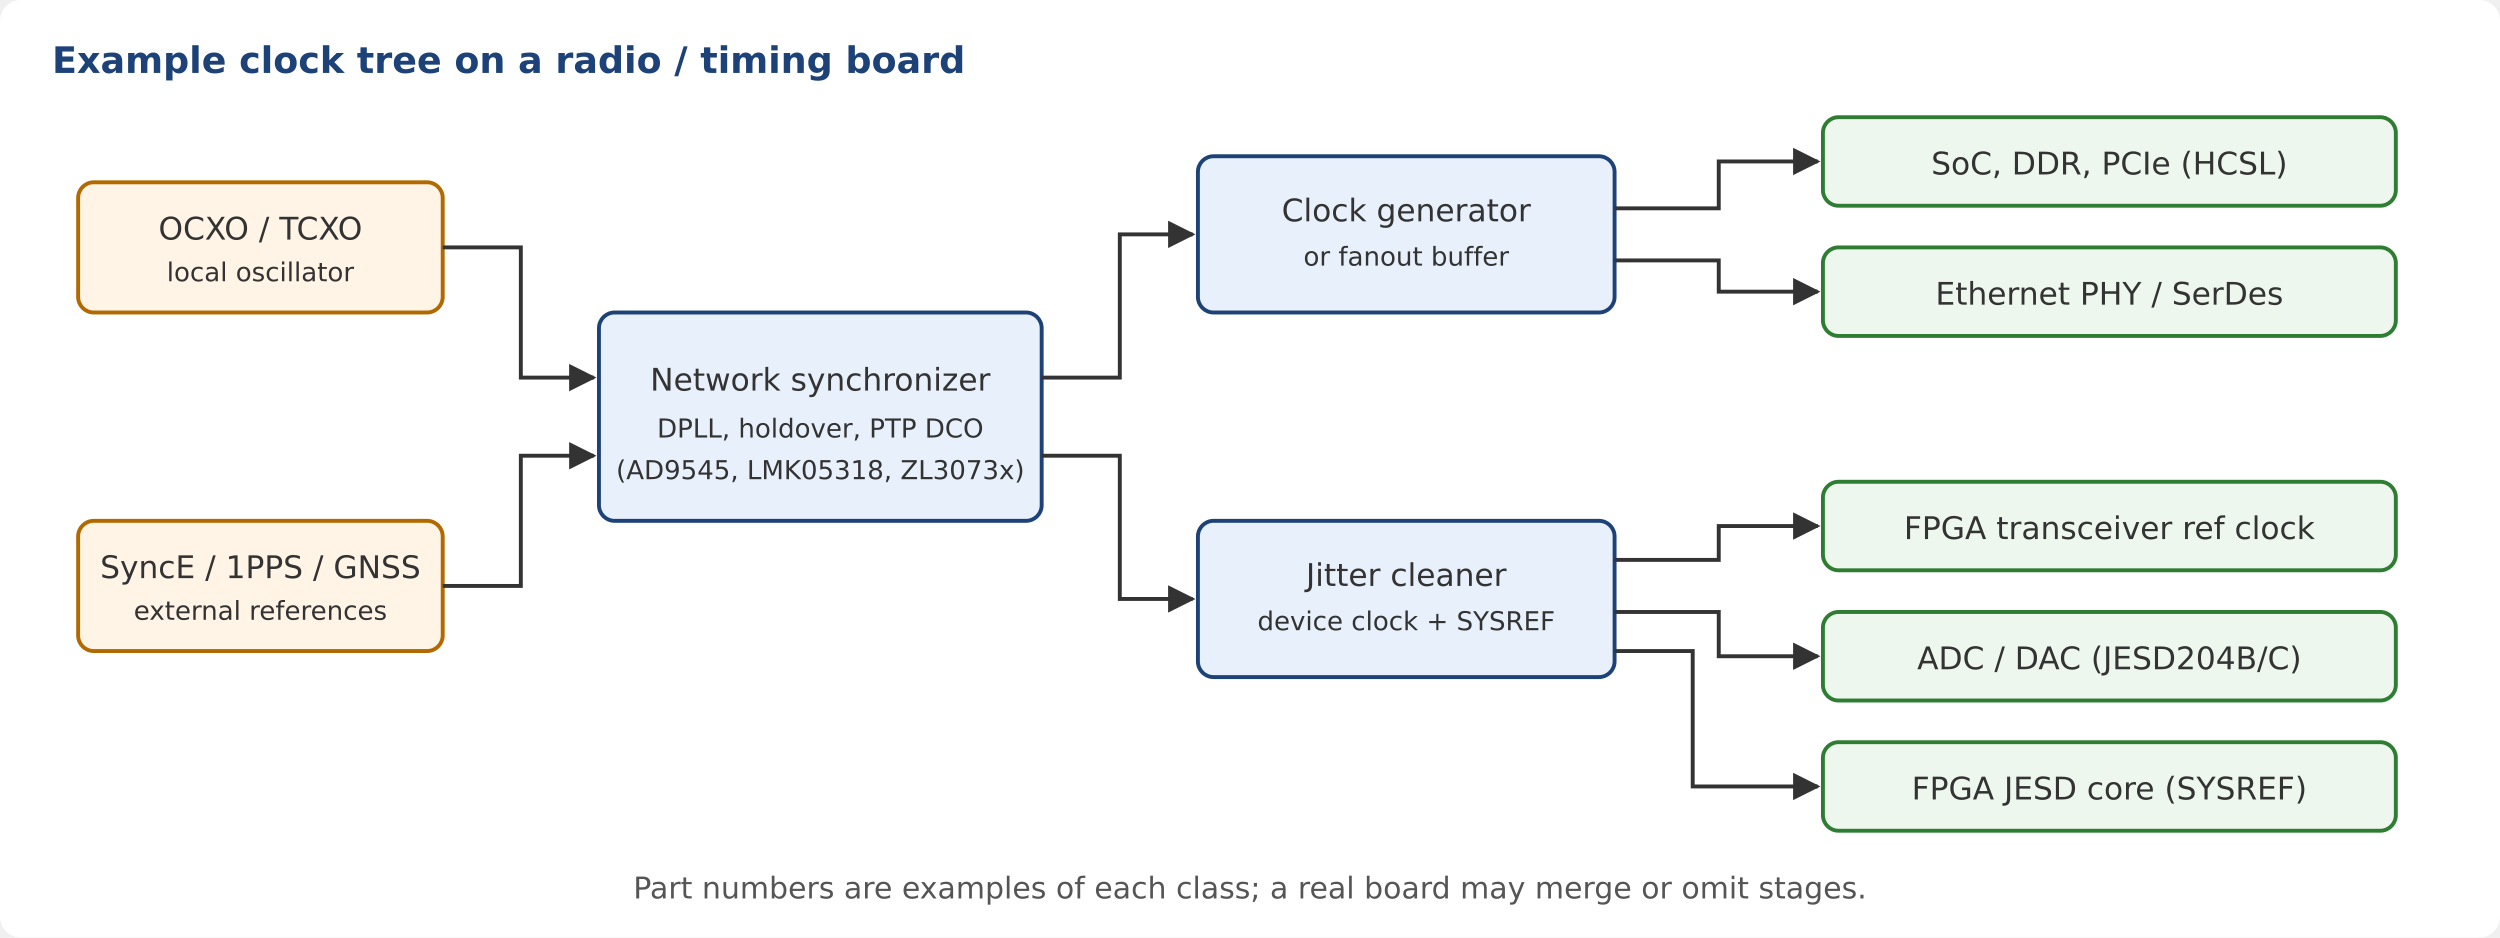
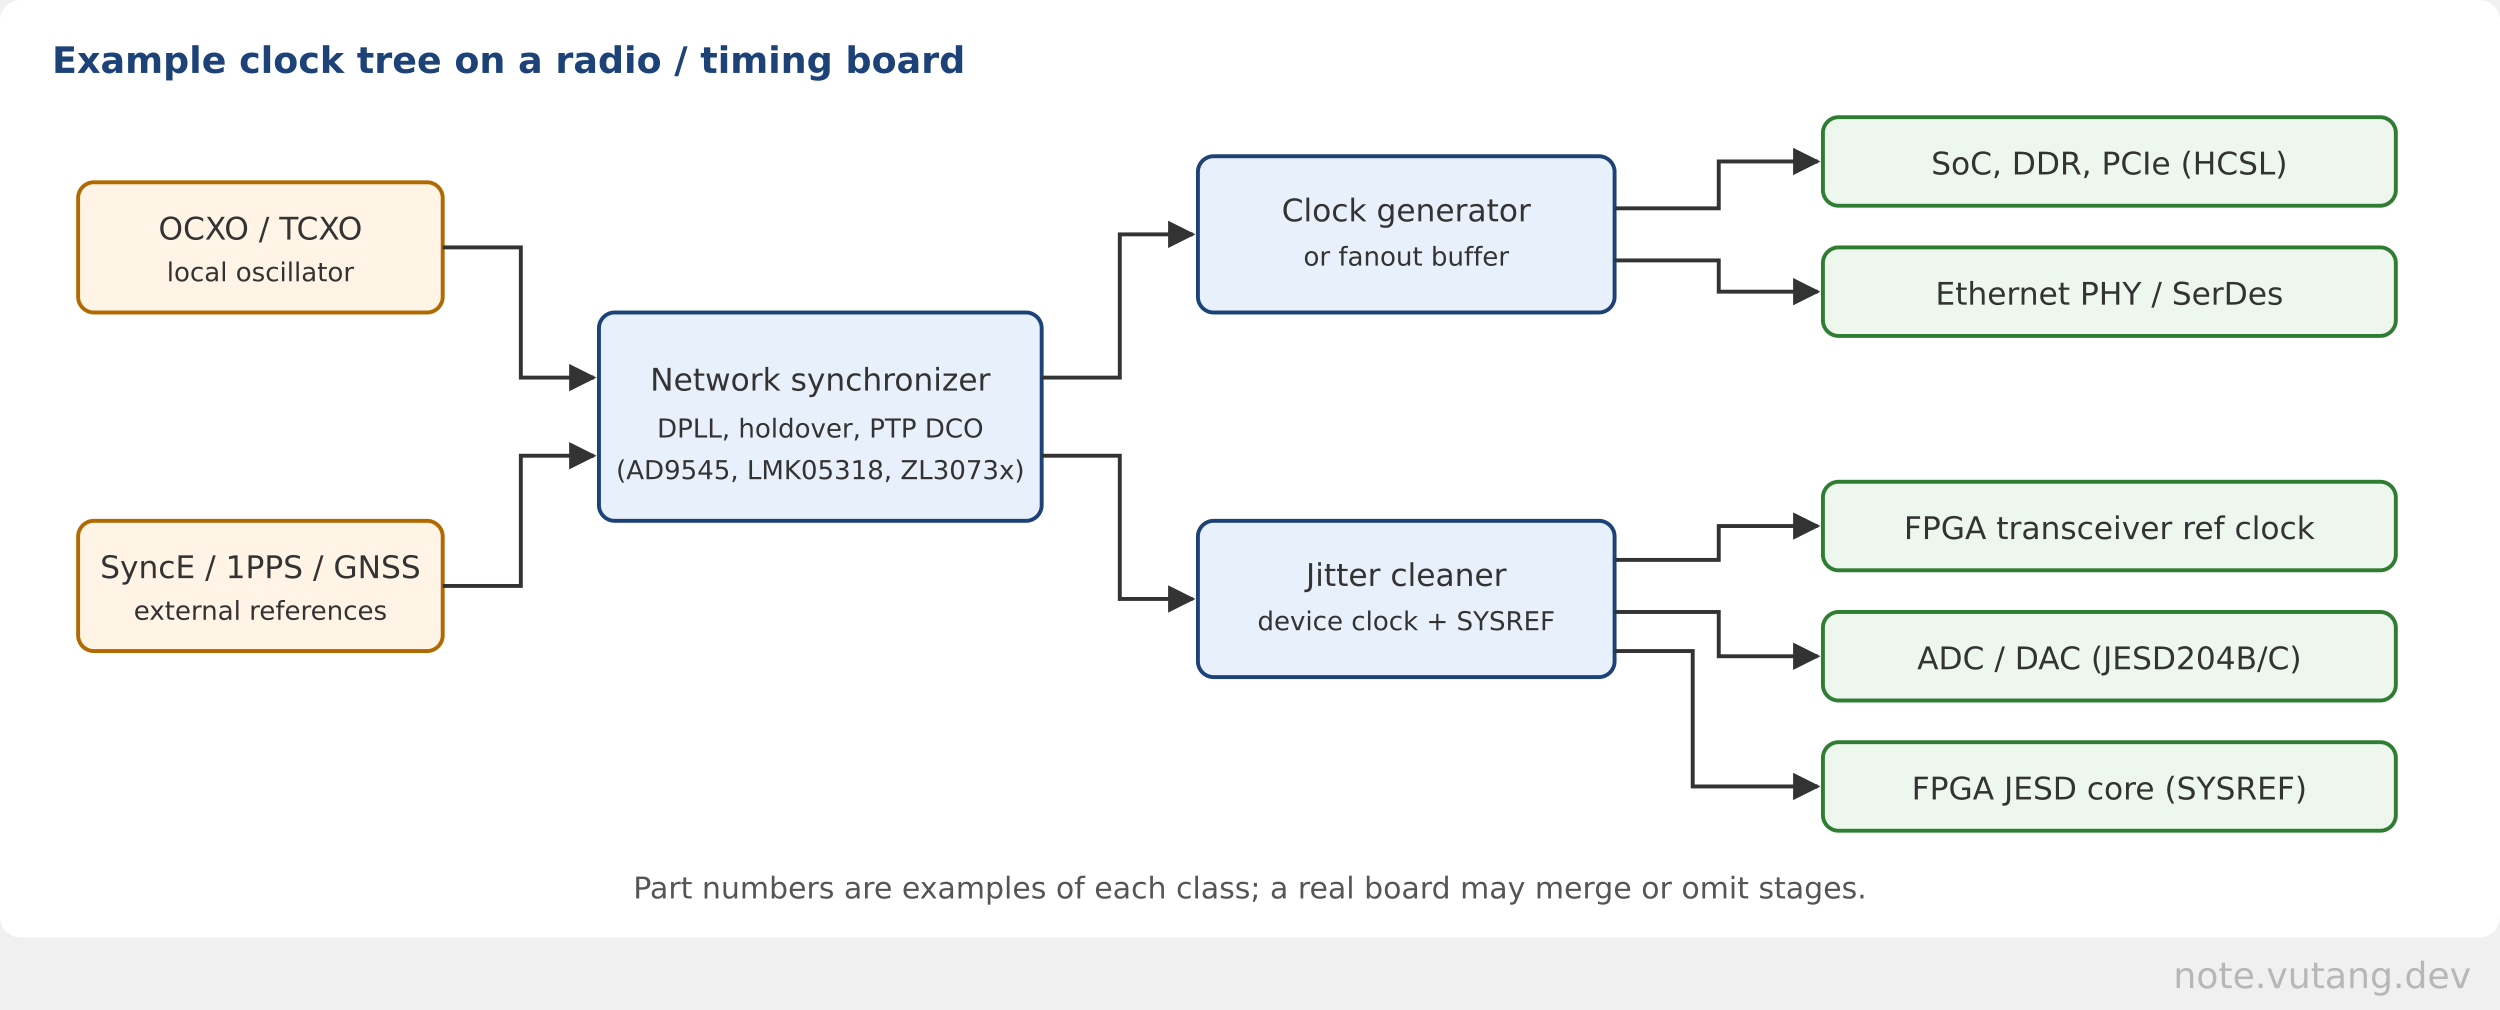
- <svg xmlns="http://www.w3.org/2000/svg" role="img" viewBox="0 0 960 360" font-family="DejaVu Sans, sans-serif">
+ <svg xmlns="http://www.w3.org/2000/svg" role="img" viewBox="0 0 960 387.79" font-family="DejaVu Sans, sans-serif">
  <rect x="0" y="0" width="960" height="360" rx="8" fill="#ffffff" />
  <defs>
    <marker id="b" viewBox="0 0 10 10" refX="9" refY="5" markerWidth="7" markerHeight="7" orient="auto-start-reverse">
      <path d="M0,0 L10,5 L0,10 z" fill="#333" />
    </marker>
  </defs>
  <text x="20" y="28" font-size="14" font-weight="700" fill="#1d4278">Example clock tree on a radio / timing board</text>
  <g font-size="12" fill="#333" text-anchor="middle">
    <g stroke-width="1.5">
      <rect x="30" y="70" width="140" height="50" rx="6" fill="#fff4e5" stroke="#b26a00" />
      <rect x="30" y="200" width="140" height="50" rx="6" fill="#fff4e5" stroke="#b26a00" />
      <rect x="230" y="120" width="170" height="80" rx="6" fill="#e8f0fb" stroke="#1d4278" />
      <rect x="460" y="60" width="160" height="60" rx="6" fill="#e8f0fb" stroke="#1d4278" />
      <rect x="460" y="200" width="160" height="60" rx="6" fill="#e8f0fb" stroke="#1d4278" />
      <rect x="700" y="45" width="220" height="34" rx="6" fill="#eef7ee" stroke="#2e7d32" />
      <rect x="700" y="95" width="220" height="34" rx="6" fill="#eef7ee" stroke="#2e7d32" />
      <rect x="700" y="185" width="220" height="34" rx="6" fill="#eef7ee" stroke="#2e7d32" />
      <rect x="700" y="235" width="220" height="34" rx="6" fill="#eef7ee" stroke="#2e7d32" />
      <rect x="700" y="285" width="220" height="34" rx="6" fill="#eef7ee" stroke="#2e7d32" />
    </g>
    <text x="100" y="92">OCXO / TCXO</text>
    <text x="100" y="108" font-size="10">local oscillator</text>
    <text x="100" y="222">SyncE / 1PPS / GNSS</text>
    <text x="100" y="238" font-size="10">external references</text>
    <text x="315" y="150">Network synchronizer</text>
    <text x="315" y="168" font-size="10">DPLL, holdover, PTP DCO</text>
    <text x="315" y="184" font-size="10">(AD9545, LMK05318, ZL3073x)</text>
    <text x="540" y="85">Clock generator</text>
    <text x="540" y="102" font-size="10">or fanout buffer</text>
    <text x="540" y="225">Jitter cleaner</text>
    <text x="540" y="242" font-size="10">device clock + SYSREF</text>
    <text x="810" y="67">SoC, DDR, PCIe (HCSL)</text>
    <text x="810" y="117">Ethernet PHY / SerDes</text>
    <text x="810" y="207">FPGA transceiver ref clock</text>
    <text x="810" y="257">ADC / DAC (JESD204B/C)</text>
    <text x="810" y="307">FPGA JESD core (SYSREF)</text>
  </g>
  <g stroke="#333" stroke-width="1.5" fill="none" marker-end="url(#b)">
    <polyline points="170,95 200,95 200,145 228,145" />
    <polyline points="170,225 200,225 200,175 228,175" />
    <polyline points="400,145 430,145 430,90 458,90" />
    <polyline points="400,175 430,175 430,230 458,230" />
    <polyline points="620,80 660,80 660,62 698,62" />
    <polyline points="620,100 660,100 660,112 698,112" />
    <polyline points="620,215 660,215 660,202 698,202" />
    <polyline points="620,235 660,235 660,252 698,252" />
    <polyline points="620,250 650,250 650,302 698,302" />
  </g>
  <text x="480" y="345" font-size="11.5" fill="#555" text-anchor="middle">Part numbers are examples of each class; a real board may merge or omit stages.</text>
+   <text id="wm" x="948.88" y="379.45" text-anchor="end" font-size="13.89" font-family="DejaVu Sans, sans-serif" style="fill:#888;fill-opacity:0.55">note.vutang.dev</text>
</svg>
